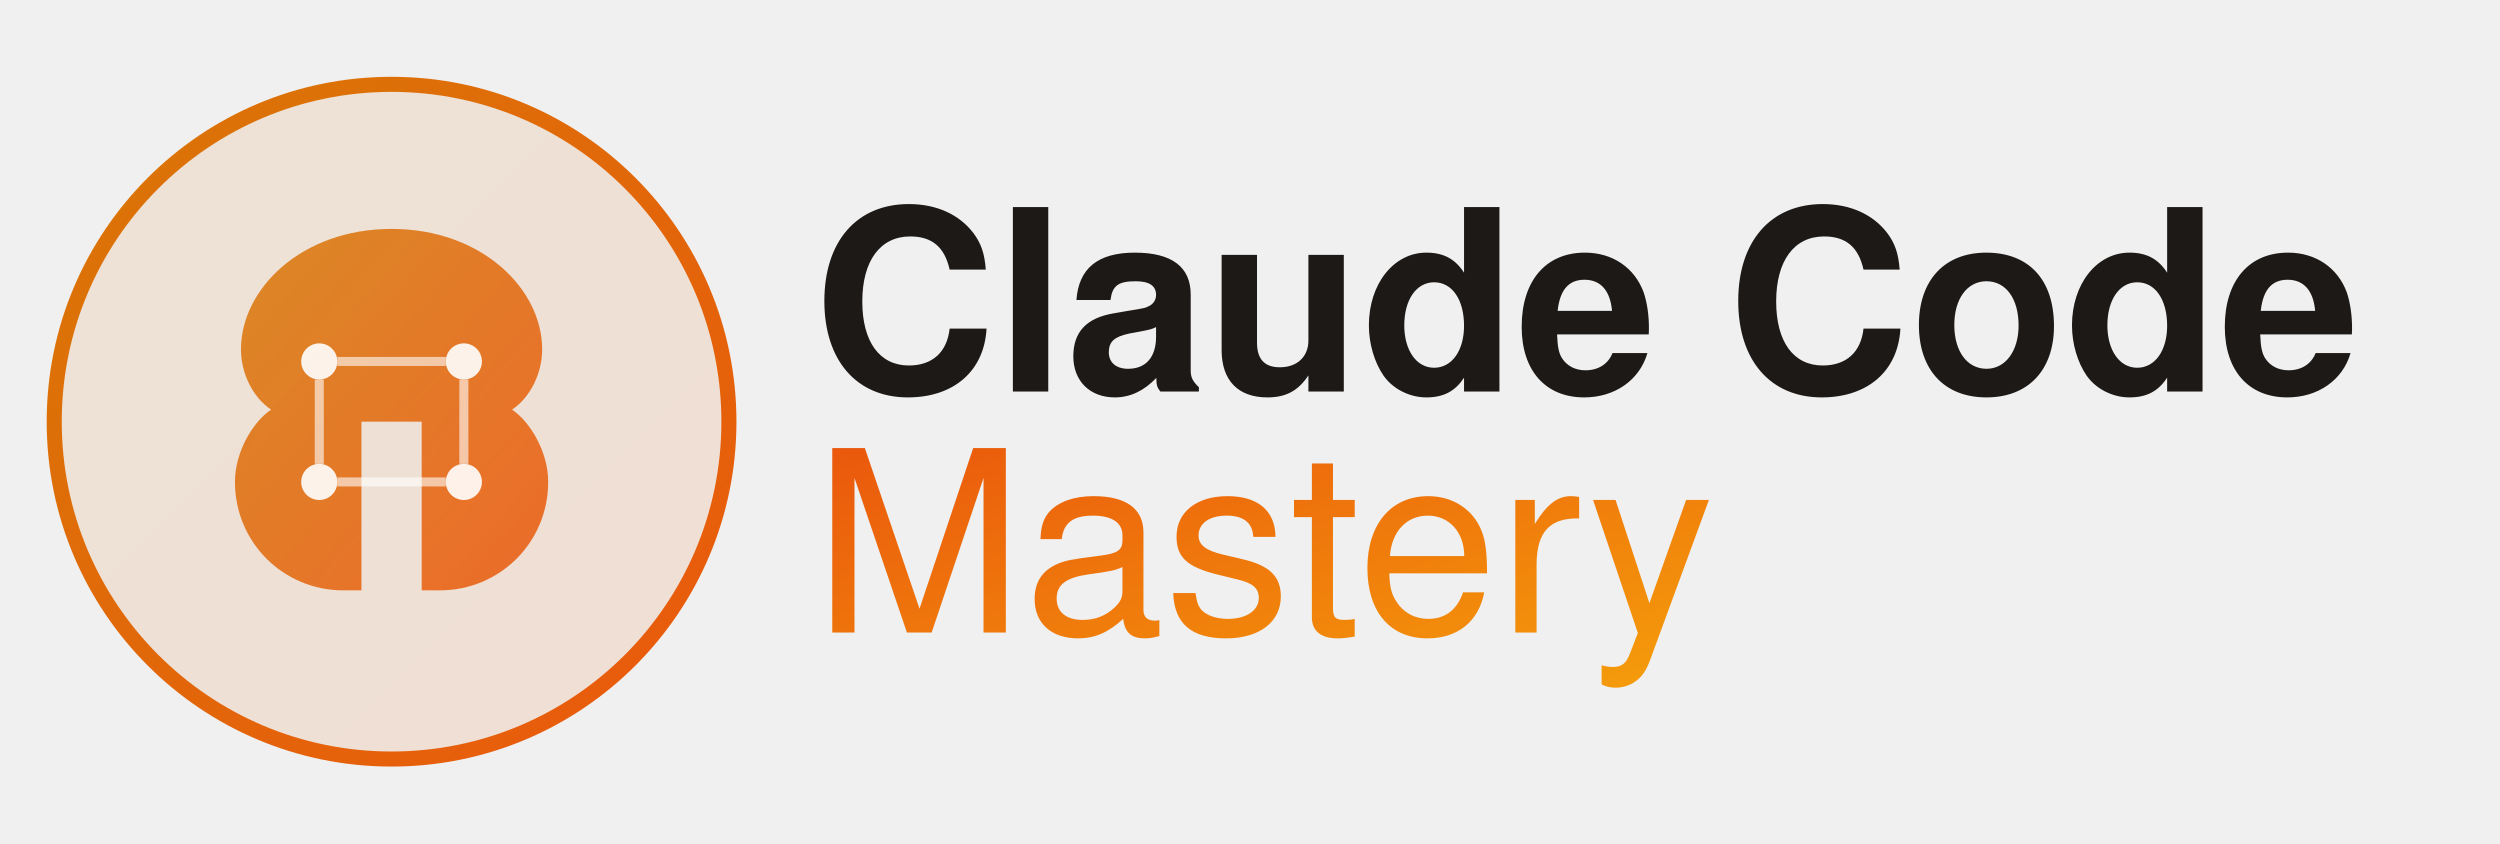
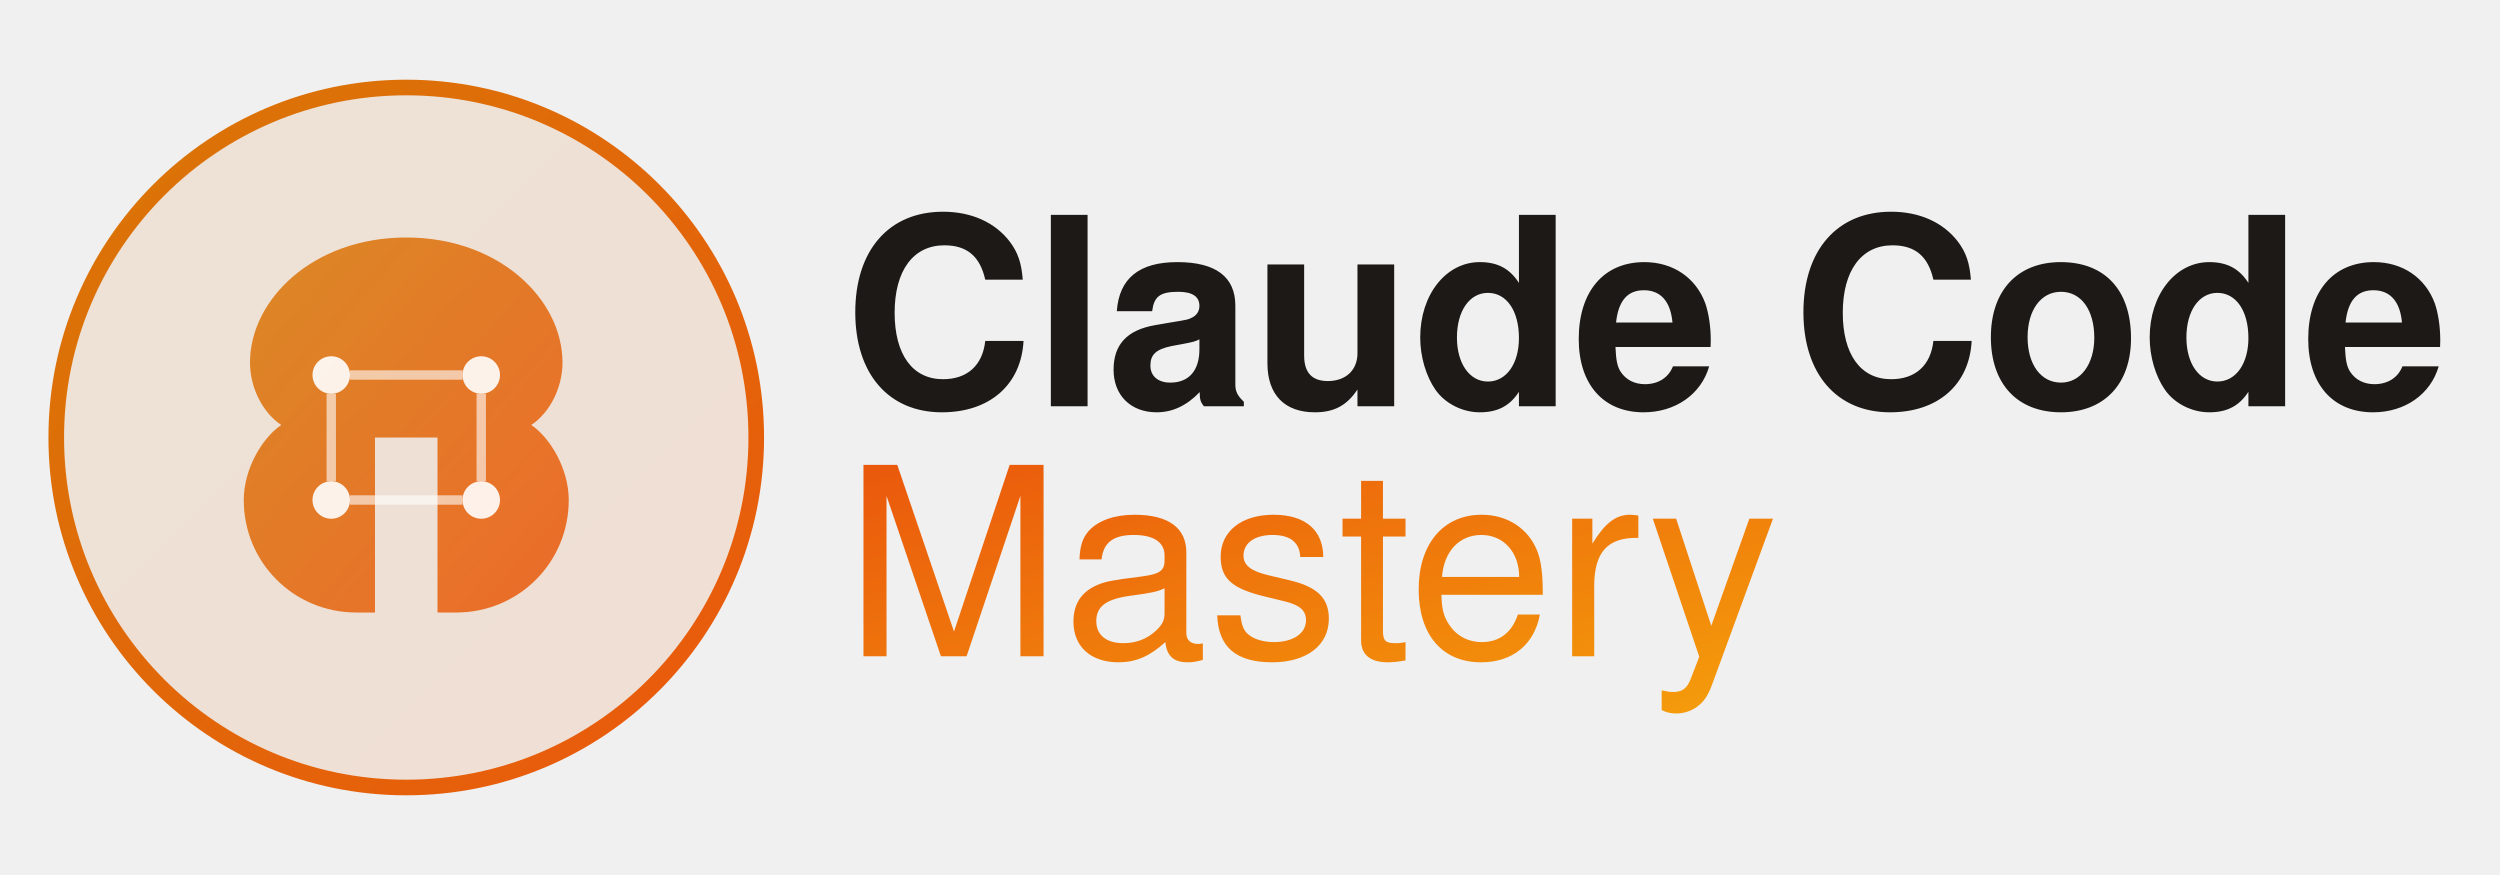
- <svg xmlns="http://www.w3.org/2000/svg" viewBox="0 0 415 140" fill="none">
+ <svg xmlns="http://www.w3.org/2000/svg" viewBox="0 0 400 140" fill="none">
  <defs>
    <linearGradient id="grad1" x1="0%" y1="0%" x2="100%" y2="100%">
      <stop offset="0%" style="stop-color:#d97706;stop-opacity:1" />
      <stop offset="100%" style="stop-color:#ea580c;stop-opacity:1" />
    </linearGradient>
    <linearGradient id="grad2" x1="0%" y1="0%" x2="100%" y2="100%">
      <stop offset="0%" style="stop-color:#ea580c;stop-opacity:1" />
      <stop offset="100%" style="stop-color:#f59e0b;stop-opacity:1" />
    </linearGradient>
  </defs>
  <g transform="translate(5, 10)">
    <circle cx="60" cy="60" r="56" fill="url(#grad1)" opacity="0.12" />
    <circle cx="60" cy="60" r="56" stroke="url(#grad1)" stroke-width="2.5" fill="none" />
    <path d="M60 28 C45 28 35 38 35 48 C35 52 37 56 40 58 C37 60 34 65 34 70 C34 80 42 88 52 88 L55 88 L55 60 L65 60 L65 88 L68 88 C78 88 86 80 86 70 C86 65 83 60 80 58 C83 56 85 52 85 48 C85 38 75 28 60 28Z" fill="url(#grad1)" opacity="0.85" />
    <circle cx="48" cy="50" r="3" fill="white" opacity="0.9" />
    <circle cx="72" cy="50" r="3" fill="white" opacity="0.9" />
    <circle cx="48" cy="70" r="3" fill="white" opacity="0.9" />
    <circle cx="72" cy="70" r="3" fill="white" opacity="0.9" />
    <line x1="48" y1="53" x2="48" y2="67" stroke="white" stroke-width="1.5" opacity="0.6" />
    <line x1="72" y1="53" x2="72" y2="67" stroke="white" stroke-width="1.5" opacity="0.6" />
    <line x1="51" y1="50" x2="69" y2="50" stroke="white" stroke-width="1.5" opacity="0.6" />
    <line x1="51" y1="70" x2="69" y2="70" stroke="white" stroke-width="1.5" opacity="0.6" />
  </g>
  <text x="135" y="65" font-family="-apple-system, BlinkMacSystemFont, 'Segoe UI', Helvetica, Arial, sans-serif" font-size="42" font-weight="700" fill="#1c1917">Claude Code</text>
  <text x="135" y="105" font-family="-apple-system, BlinkMacSystemFont, 'Segoe UI', Helvetica, Arial, sans-serif" font-size="42" font-weight="300" fill="url(#grad2)">Mastery</text>
</svg>
